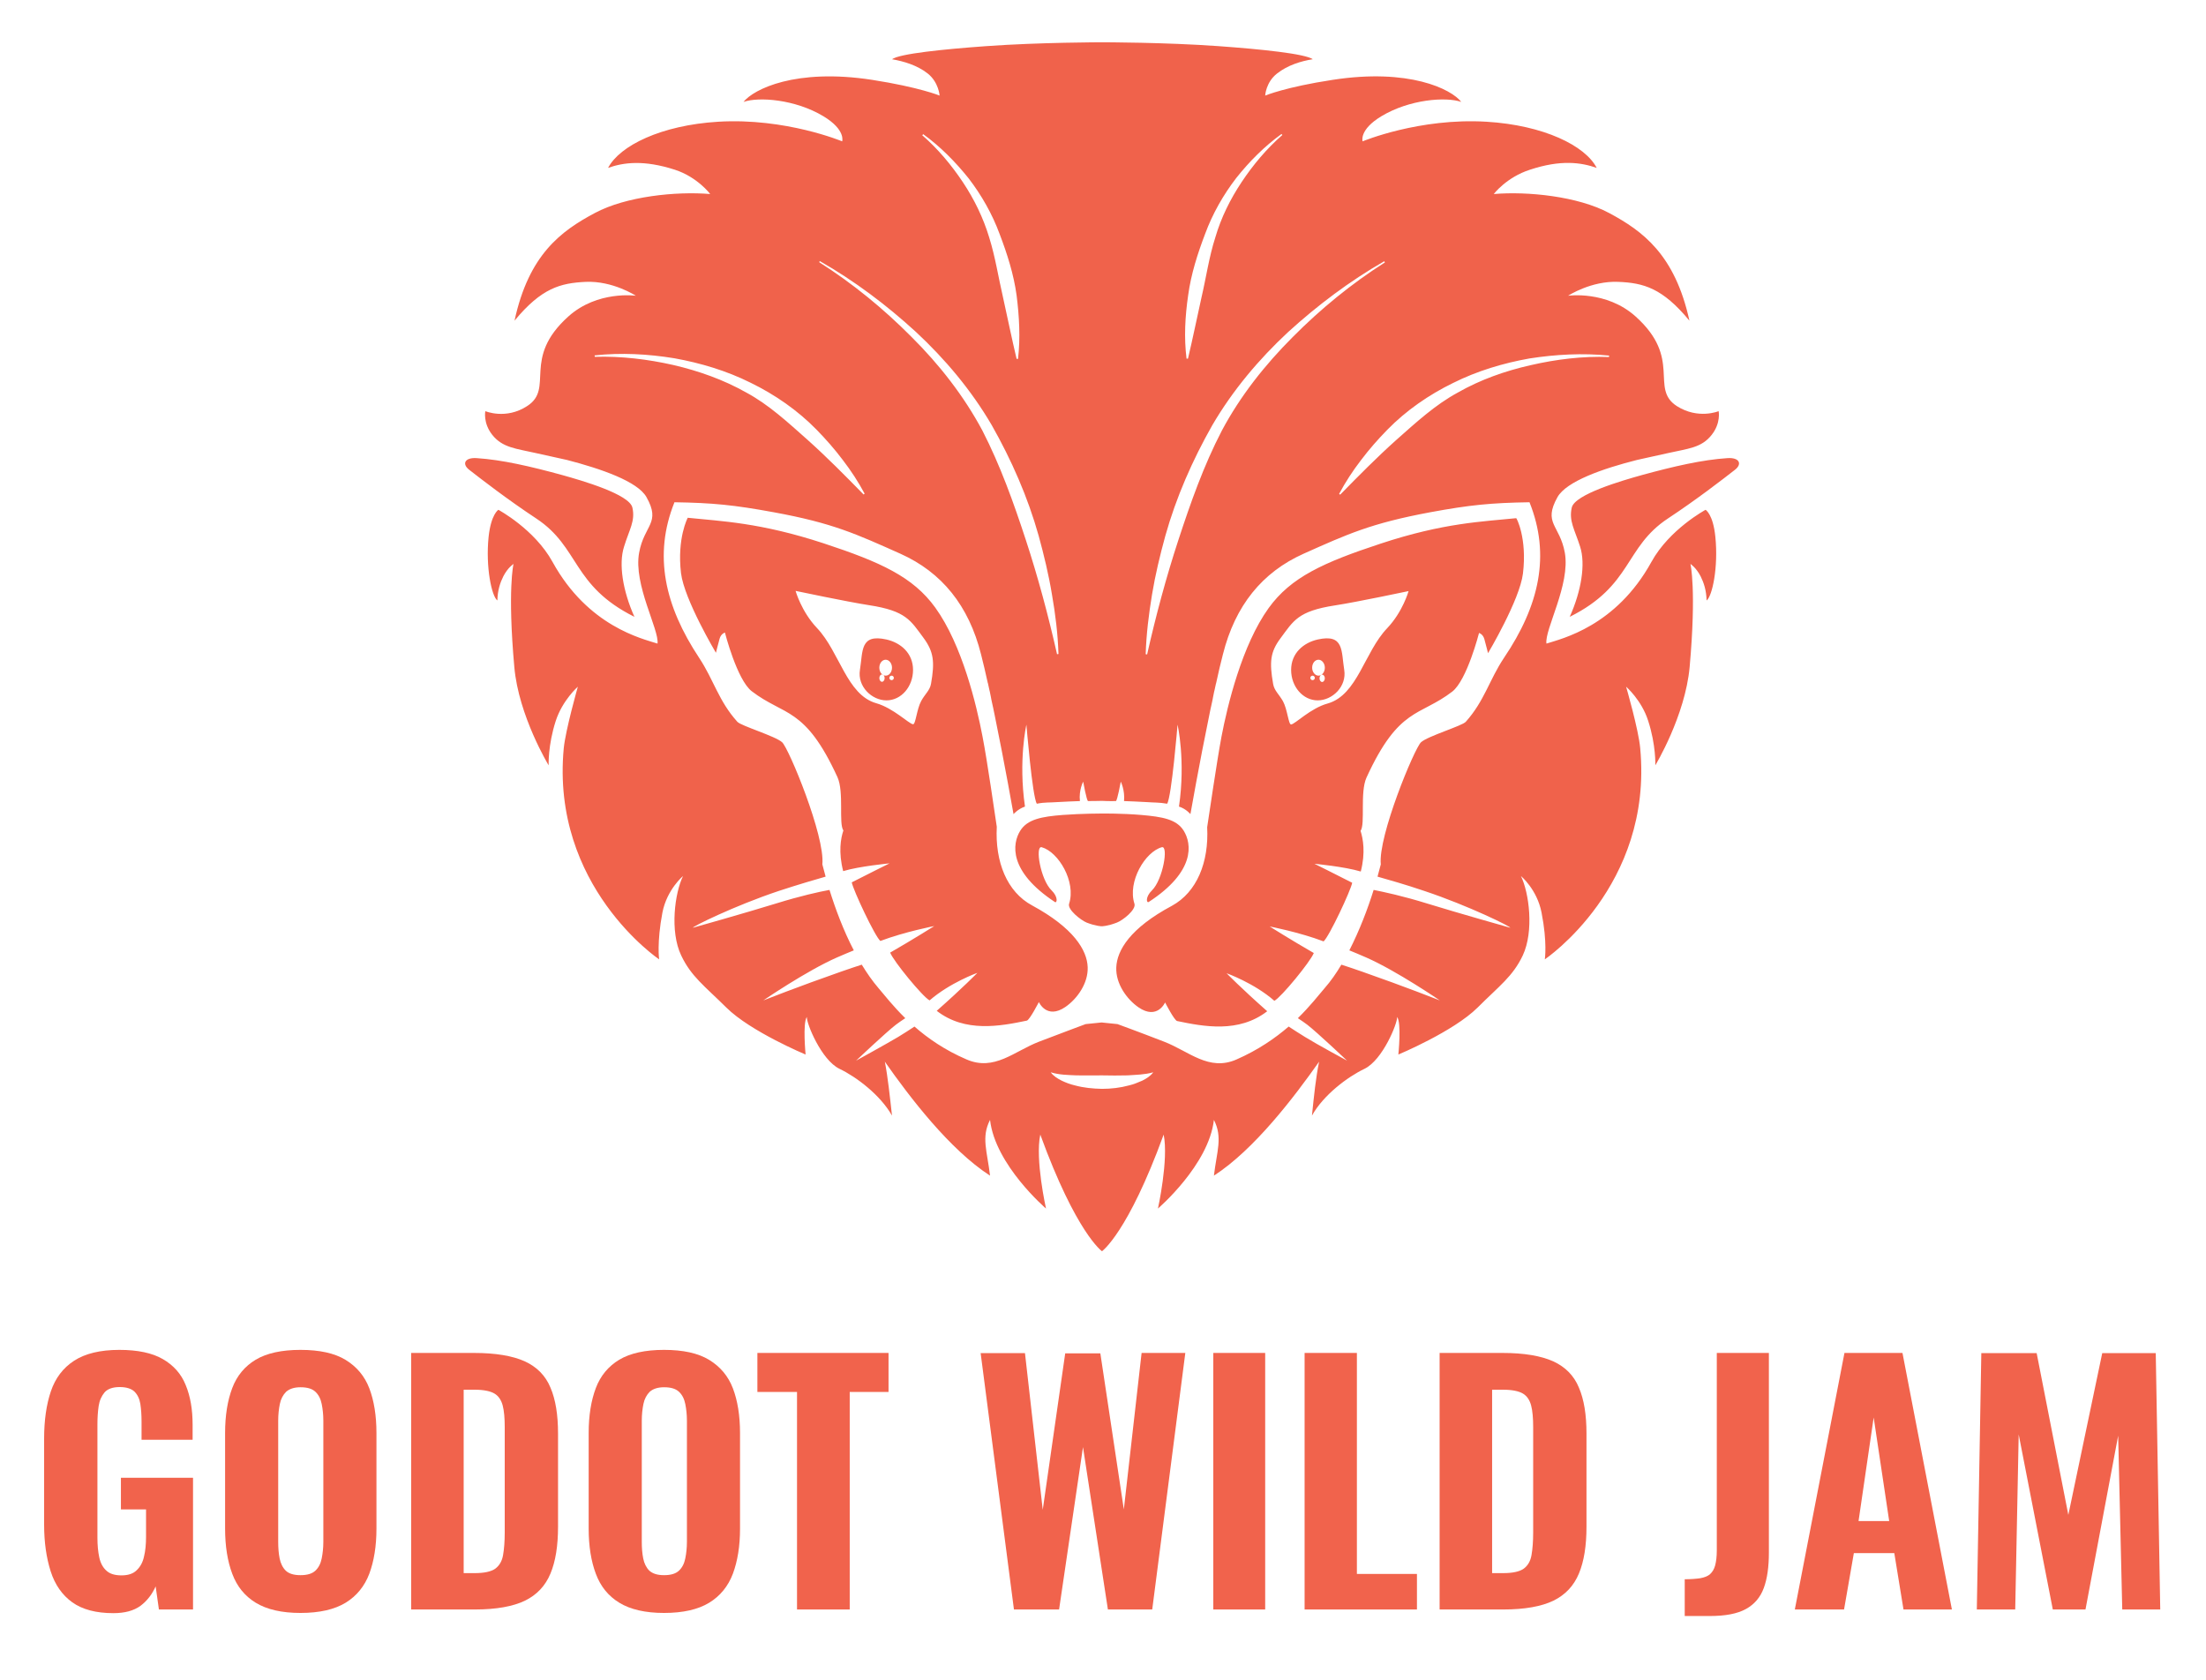
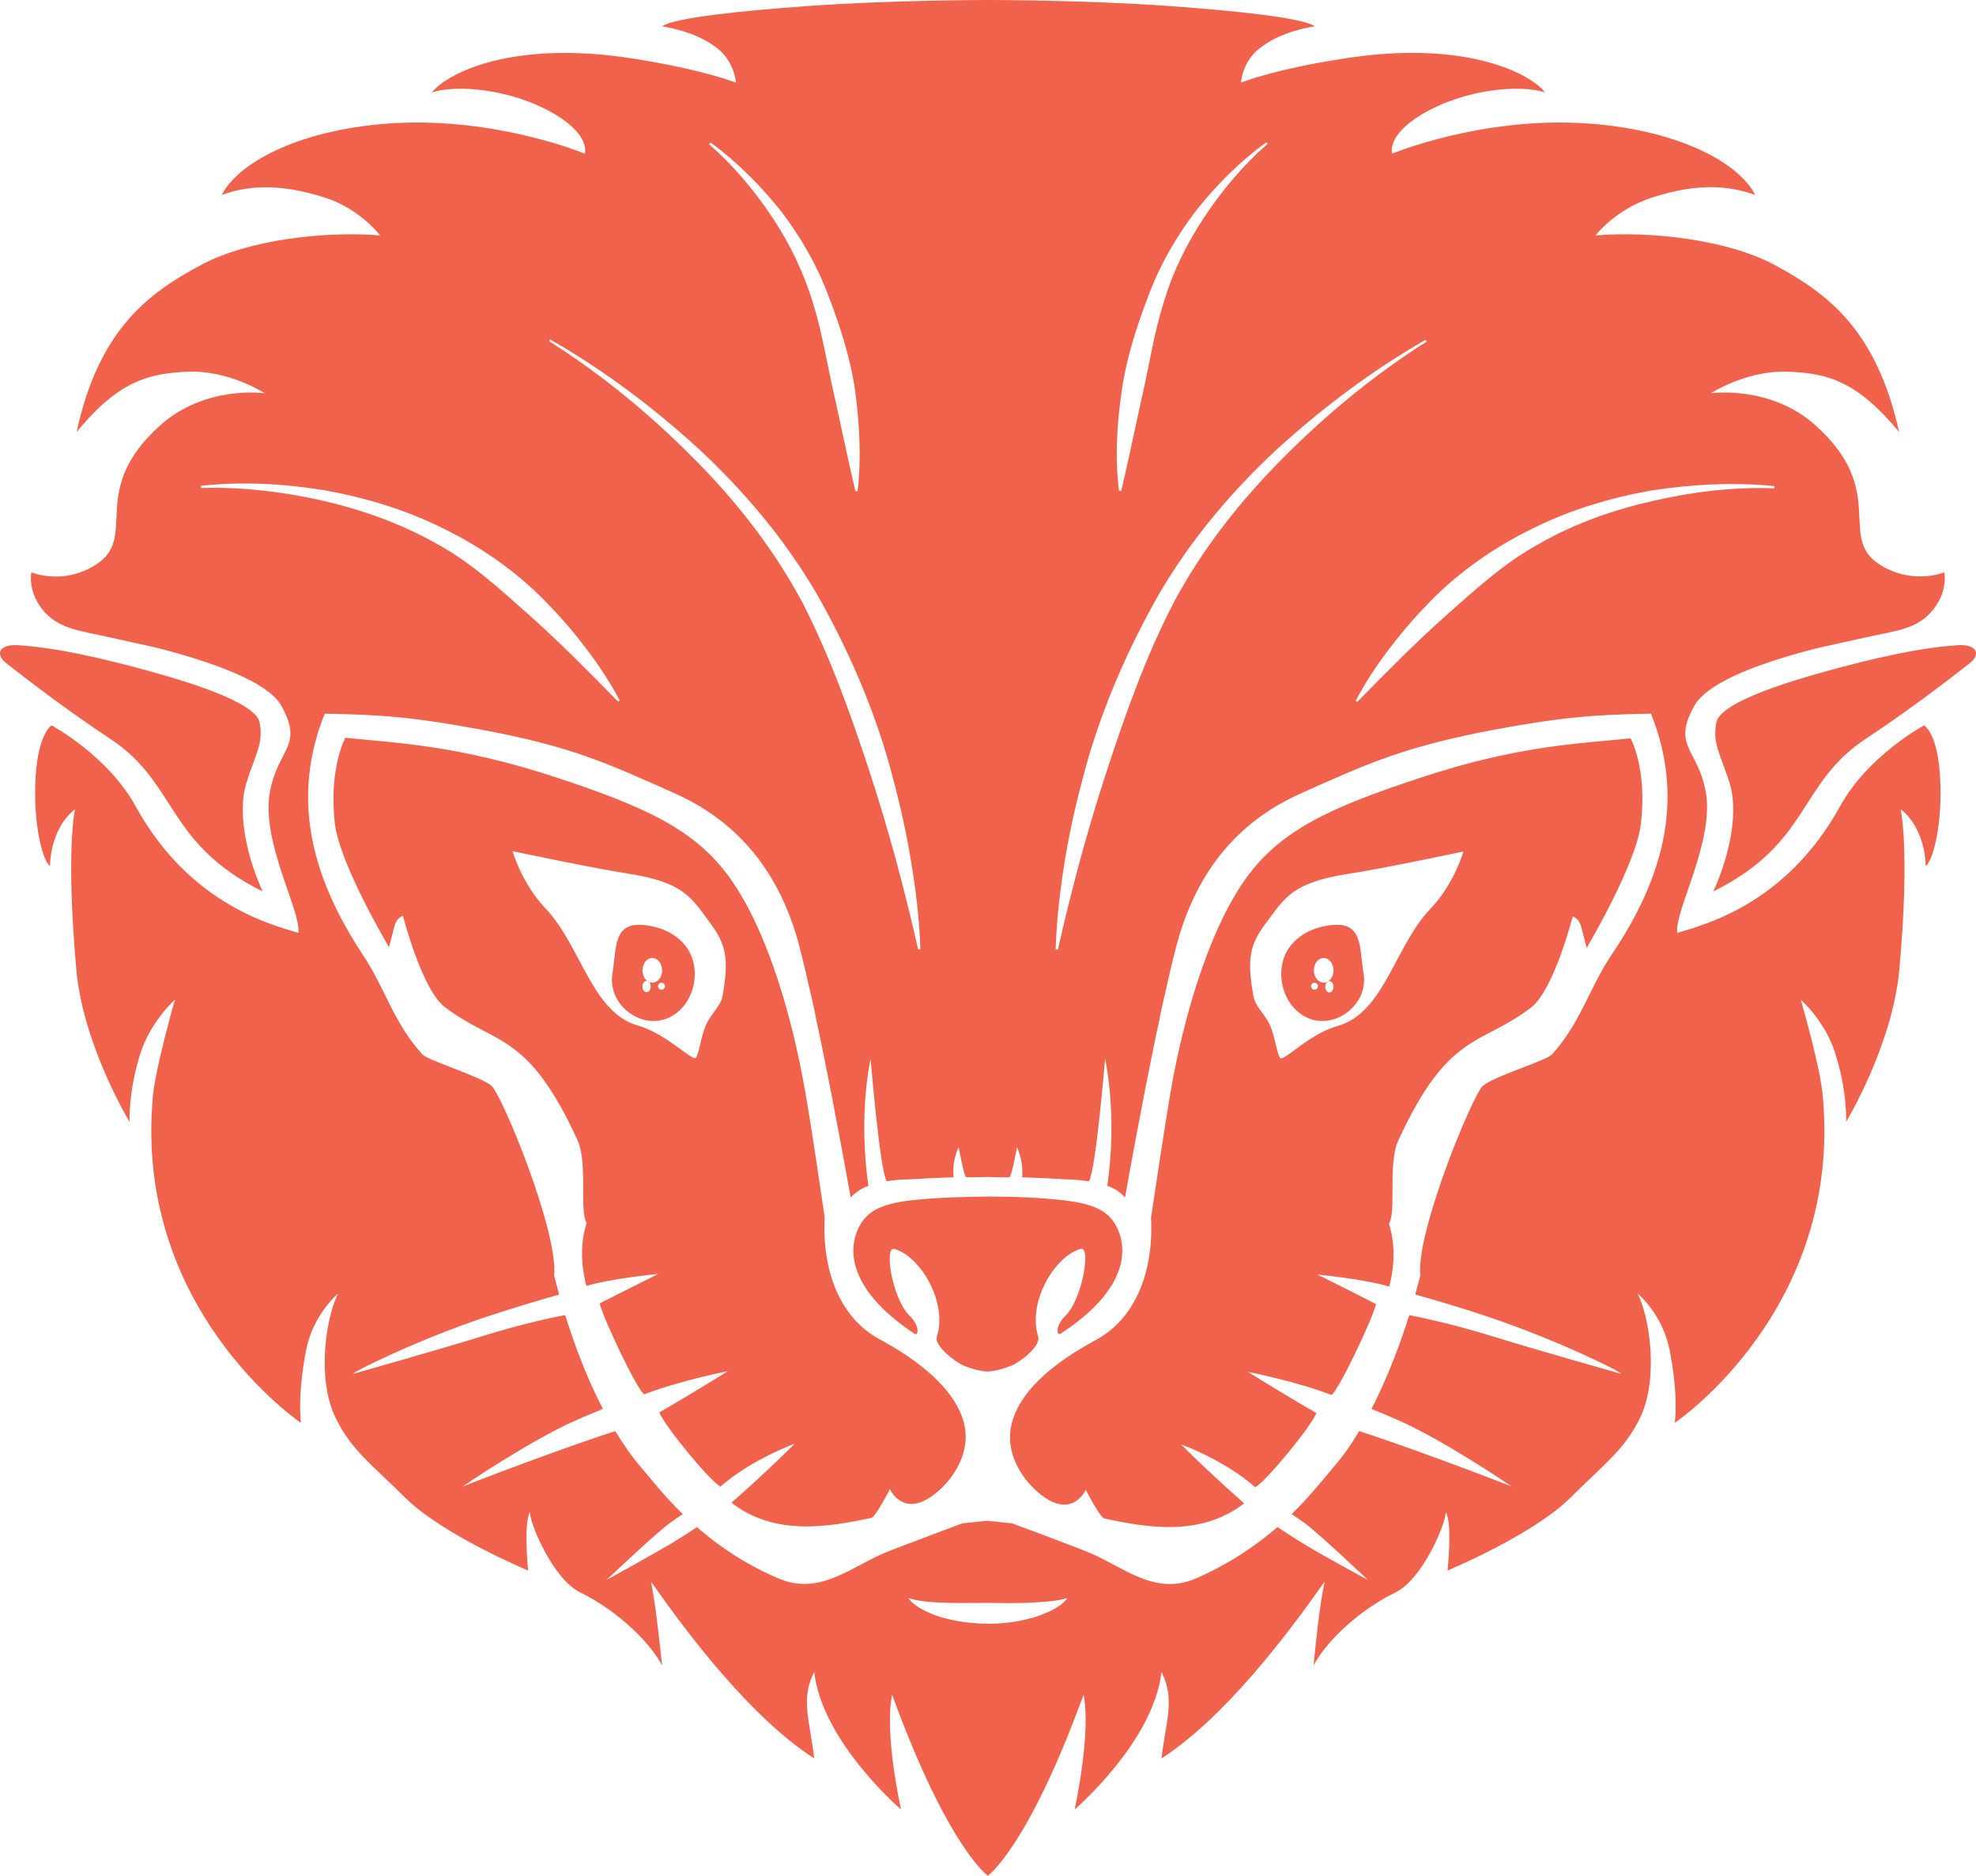
- <svg xmlns="http://www.w3.org/2000/svg" id="Layer_1" x="0px" y="0px" viewBox="0 0 1080 822.1" style="enable-background:new 0 0 1080 822.1;" xml:space="preserve">
-   <style type="text/css">	.st0{fill:#F0624B;}	.st1{fill:#F1634C;}</style>
-   <path class="st0" d="M768.5,302c5.7-12.7,7.8-25.8,5.1-34.3s-5.6-12.6-4.1-19.2c1.5-6.5,24.6-13.2,34.3-15.9 c15.7-4.3,29.6-7.5,41.9-8.3c5.8-0.4,7.4,2.8,3.7,5.7c-5.9,4.6-18.8,14.6-32.9,23.9C795.2,268,799.2,286.7,768.5,302z M745.6,280.8 c-1.6,13-17.1,39-17.1,39s-1.1-4.4-1.8-6.9c-0.7-2.5-2.6-3-2.6-3s-5.9,23.1-13.1,28.7c-16,12.3-26.1,7.4-42,42.1 c-3.3,7.3-0.5,22.7-2.9,26.1c1.2,3.8,2.5,10.6,0.1,19.9c-7.9-2.4-22.7-3.8-22.7-3.8s11.3,5.6,18.5,9.3c-0.7,3.8-11.3,26.4-14,28.7 c-11.9-4.5-26.4-7.3-26.4-7.3s10.3,6.5,21.6,13c-1.7,4.3-15.9,21.6-19.3,23.4c-9.9-8.7-23.4-13.5-23.4-13.5s7.1,7.3,19.9,18.6 c-14,10.8-31.1,7.5-44.1,4.8c-1.4-0.3-5.9-9.1-5.9-9.1s-3.8,8.7-13,2.4c-5.8-4-11.2-11.6-10.9-19.5c0.3-8.4,6.8-19.3,27.2-30.2 c12.3-6.7,18.2-21.4,17.3-38.5c0.8-5.1,4.7-32,7-44.3c2.9-15.2,10-44.8,23.1-63c10.9-15.1,26.8-22.3,54.7-31.5 c31.1-10.3,50.1-10.8,66.5-12.5C742.4,253.5,747.7,263.4,745.6,280.8z M679.1,307.6c7.7-8.1,10.5-18.2,10.5-18.2s-25.5,5.4-36,7 c-18.2,2.8-20.3,7.5-26.7,16.1c-5,6.7-5.5,11.6-3.6,22.4c0.6,3.3,2.8,4.9,4.8,8.4c2.2,4,2.7,11.5,4,11.4c2-0.2,9.5-8,18-10.3 C664.6,340.2,668,319.2,679.1,307.6z M645.1,342.9c-7.2,0-13-6.7-13-14.9c0-8.2,6-13.3,13-14.9c13-2.9,11.5,5.6,13,14.9 C659.4,336.1,652.3,342.9,645.1,342.9z M643.7,331.9c0-0.6-0.5-1.1-1.1-1.1c-0.6,0-1.1,0.5-1.1,1.1c0,0.6,0.5,1.1,1.1,1.1 C643.2,333,643.7,332.5,643.7,331.9z M648.6,332.1c0-1-0.6-1.8-1.3-1.8s-1.3,0.8-1.3,1.8c0,1,0.6,1.8,1.3,1.8S648.6,333,648.6,332.1 z M648.6,326.9c0-2.1-1.4-3.9-3.1-3.9c-1.7,0-3.1,1.7-3.1,3.9c0,2.1,1.4,3.9,3.1,3.9C647.2,330.8,648.6,329.1,648.6,326.9z  M310.6,302c-5.7-12.7-7.8-25.8-5.1-34.3c2.6-8.5,5.6-12.6,4.1-19.2c-1.5-6.5-24.6-13.2-34.3-15.9c-15.7-4.3-29.6-7.5-41.9-8.3 c-5.8-0.4-7.4,2.8-3.7,5.7c5.9,4.6,18.8,14.6,32.9,23.9C283.9,268,279.9,286.7,310.6,302z M336.7,253.5c16.3,1.7,35.4,2.3,66.5,12.5 c27.9,9.2,43.8,16.4,54.7,31.5c13.2,18.3,20.2,47.8,23.1,63c2.4,12.3,6.2,39.2,7,44.3c-0.9,17.2,5,31.9,17.3,38.5 c20.3,11,26.9,21.9,27.2,30.2c0.3,7.9-5.1,15.5-10.9,19.5c-9.2,6.3-13-2.4-13-2.4s-4.5,8.8-5.9,9.1c-13,2.7-30.2,6-44.1-4.8 c12.8-11.3,19.9-18.6,19.9-18.6s-13.4,4.8-23.4,13.5c-3.4-1.8-17.6-19.1-19.3-23.4c11.3-6.5,21.6-13,21.6-13s-14.5,2.8-26.4,7.3 c-2.7-2.3-13.3-24.9-14-28.7c7.2-3.7,18.5-9.3,18.5-9.3s-14.8,1.4-22.7,3.8c-2.4-9.3-1.2-16.1,0.1-19.9c-2.4-3.4,0.4-18.8-2.9-26.1 c-15.9-34.7-26-29.8-42-42.1c-7.2-5.6-13.1-28.7-13.1-28.7s-1.9,0.5-2.6,3c-0.7,2.5-1.8,6.9-1.8,6.9s-15.5-26-17.1-39 C331.4,263.4,336.7,253.5,336.7,253.5z M429,344.3c8.4,2.4,16,10.1,18,10.3c1.3,0.1,1.8-7.4,4-11.4c1.9-3.5,4.2-5.1,4.8-8.4 c1.9-10.8,1.3-15.7-3.6-22.4c-6.4-8.6-8.5-13.3-26.7-16.1c-10.4-1.6-36-7-36-7s2.8,10.1,10.5,18.2 C411.1,319.2,414.5,340.2,429,344.3z M421,328c1.5-9.3,0-17.8,13-14.9c7,1.6,13,6.7,13,14.9c0,8.2-5.8,14.9-13,14.9 C426.8,342.9,419.7,336.1,421,328z M436.5,333c0.6,0,1.1-0.5,1.1-1.1c0-0.6-0.5-1.1-1.1-1.1c-0.6,0-1.1,0.5-1.1,1.1 C435.4,332.5,435.9,333,436.5,333z M431.8,333.8c0.7,0,1.3-0.8,1.3-1.8c0-1-0.6-1.8-1.3-1.8s-1.3,0.8-1.3,1.8 C430.5,333,431.1,333.8,431.8,333.8z M433.6,330.8c1.7,0,3.1-1.7,3.1-3.9c0-2.1-1.4-3.9-3.1-3.9c-1.7,0-3.1,1.7-3.1,3.9 C430.5,329.1,431.9,330.8,433.6,330.8z M579.5,406.7c-3.5-5.6-10.4-6.8-20.8-7.7c-9.4-0.8-19.2-0.7-19.2-0.7s-9.8,0-19.2,0.7 c-10.3,0.8-17.3,2.1-20.8,7.7c-4,6.4-5.8,19.9,16.9,34.9c1.1,0.8,1.8-2.4-1.6-5.7c-5.4-5.2-8.2-22-4.8-21.1 c8.2,2.3,16.9,16.9,13.4,27.7c-0.9,2.8,5.7,8,8.6,9.2c4.6,1.8,7.4,1.8,7.4,1.8s2.8,0,7.4-1.8c2.9-1.1,9.5-6.3,8.6-9.2 c-3.5-10.9,5.3-25.5,13.4-27.7c3.4-0.9,0.5,15.9-4.8,21.1c-3.4,3.3-2.7,6.4-1.6,5.7C585.3,426.7,583.5,413.1,579.5,406.7z  M839.8,262.9c1.5,14.8-1.5,29-4.3,31.1c-0.1-5-1.4-8.8-2.9-11.8c-2.2-4.3-5-6.1-5-6.1s3,12.6-0.4,50.5c-2.2,24-16.8,48.1-16.8,48.1 s0.4-9.8-3.5-21.8c-3.2-10.1-10.8-16.7-10.8-16.7s6.1,21,6.9,30.1c6.4,67.7-46.7,103.4-46.7,103.4s1.3-8.2-1.6-22.9 c-2.2-11.4-10.1-17.9-10.1-17.9c4,8.1,6.5,27,0.9,38.9c-4.9,10.3-11.4,14.8-22.1,25.5c-11.9,11.8-38.8,23-38.8,23s1.6-15.4-0.6-18.4 c0.2,3.1-7.1,21.1-16,25.4c-8.2,3.9-20.1,12.8-25.7,22.9c1-9.8,1.9-18.6,3.5-26.4c-12.2,17.3-31.7,43-51.5,55.8 c1.4-11.9,4.4-18.7,0-27.3c-2.5,22.1-27.4,43.4-27.4,43.4s5.3-24,2.8-36.2c-17.6,48.3-30.2,57.1-30.2,57.1s-12.6-8.8-30.2-57.1 c-2.6,12.2,2.8,36.2,2.8,36.2s-24.9-21.3-27.4-43.4c-4.4,8.5-1.4,15.3,0,27.3c-19.8-12.8-39.4-38.5-51.5-55.8 c1.5,7.8,2.4,16.6,3.5,26.4c-5.7-10.1-17.5-19-25.7-22.9c-8.9-4.3-16.2-22.3-16-25.4c-2.1,3-0.6,18.4-0.6,18.4s-26.9-11.2-38.8-23 c-10.8-10.7-17.2-15.2-22.1-25.5c-5.7-11.9-3.1-30.8,0.9-38.9c0,0-7.9,6.6-10.1,17.9c-2.8,14.8-1.6,22.9-1.6,22.9 S269.6,434,276,366.3c0.9-9,6.9-30.1,6.9-30.1s-7.5,6.6-10.8,16.7c-3.9,12-3.5,21.8-3.5,21.8s-14.7-24.2-16.8-48.1 c-3.4-37.9-0.4-50.5-0.4-50.5s-2.8,1.8-5,6.1c-1.5,3-2.8,6.8-2.9,11.8c-2.8-2.1-5.8-16.3-4.3-31.1c1.2-11.2,4.8-13.3,4.8-13.3 s17.7,9.5,26.5,25.5c17.4,31.6,43.9,37.6,51.4,40c0.9-6.8-11.9-28.9-9-44.5c2.5-13.7,10.8-14.4,3.6-27.2 c-4.3-7.7-22.3-13.9-38.9-18.2c-4.1-0.9-12.2-2.7-14.9-3.3c-10.2-2.3-16.7-2.7-21.7-9c-4.6-5.8-3.4-11.6-3.4-11.6s10.1,4.3,20.5-2.5 c13.5-8.7-2.9-23.2,20.2-43.9c14.3-12.8,33-10.1,33-10.1s-11.3-7.4-24.6-6.8c-12.3,0.6-21.6,3-34.8,19c7-32.4,22.8-43.9,39.3-52.7 c15.3-8.2,39.9-10.7,56.5-9.3c0,0-6.2-8.3-17.3-11.9c-15.2-4.9-25.1-3.6-32.7-0.9c5.7-10.9,26-20.9,53.9-22.6 c33-2,60.7,9.6,60.7,9.6s1.9-5.6-9.2-12.3c-13.8-8.3-31.7-9.6-39.1-7c4.9-6.2,25.5-16.6,63-10.8c23.1,3.6,33,7.7,33,7.7 s-0.4-6.5-5.8-10.8c-5.2-4.1-11.8-6-17.5-7c3.7-2.7,25.1-4.9,46-6.4c26.3-1.9,57-1.9,57-1.9s30.7,0,57,1.9c20.8,1.5,42.2,3.7,46,6.4 c-5.7,0.9-12.3,2.9-17.5,7c-5.5,4.3-5.8,10.8-5.8,10.8s10-4.2,33-7.7c37.4-5.8,58.1,4.5,63,10.8c-7.5-2.6-25.3-1.3-39.1,7 c-11.1,6.7-9.2,12.3-9.2,12.3s27.7-11.6,60.7-9.6c27.9,1.7,48.3,11.7,53.9,22.6c-7.7-2.7-17.6-4.1-32.7,0.9 C737.5,86.8,731.3,95,731.3,95c16.6-1.4,41.2,1.1,56.5,9.3c16.4,8.8,32.2,20.3,39.3,52.7c-13.2-16-22.5-18.5-34.8-19 c-13.3-0.6-24.6,6.8-24.6,6.8s18.7-2.7,33,10.1c23.1,20.7,6.8,35.2,20.2,43.9c10.5,6.7,20.5,2.5,20.5,2.5s1.2,5.8-3.4,11.6 c-5,6.4-11.5,6.7-21.7,9c-2.6,0.6-10.8,2.4-14.9,3.3c-16.6,4.2-34.5,10.4-38.9,18.2c-7.2,12.9,1.1,13.5,3.6,27.2 c2.8,15.6-10,37.7-9,44.5c7.5-2.4,34-8.4,51.4-40c8.8-16,26.5-25.5,26.5-25.5S838.7,251.7,839.8,262.9z M580.9,175.6l0.7,0 c2.4-10.1,4.4-20,6.6-29.9c2.3-9.8,3.7-19.9,6.8-29.5c2.8-9.6,7.3-18.7,12.9-27.1c5.6-8.4,12.2-16.3,19.9-23l-0.4-0.5 c-8.4,6.1-15.7,13.4-22.2,21.6c-6.3,8.2-11.6,17.5-15.2,27.3c-3.7,9.7-6.9,19.7-8.3,30C580.2,154.8,579.6,165.2,580.9,175.6z  M560.9,320.3l0.7,0.1c4.3-19,9.3-37.7,15.3-56c6-18.3,12.4-36.5,21.3-53.6c9-16.9,21.1-32.2,34.7-45.8 c13.6-13.7,28.7-26.1,45.1-36.5l-0.3-0.6c-16.9,9.7-32.6,21.5-47.1,34.7c-14.3,13.3-27.1,28.5-37.1,45.6 c-9.7,17.1-17.7,35.3-23,54.2c-2.6,9.5-4.9,19-6.5,28.7C562.4,300.8,561.2,310.5,560.9,320.3z M451.5,66.2 c7.7,6.7,14.3,14.6,19.9,23c5.6,8.4,10,17.5,12.9,27.1c3,9.6,4.5,19.6,6.8,29.5c2.2,9.9,4.2,19.8,6.6,29.9l0.7,0 c1.2-10.4,0.6-20.8-0.7-31.1c-1.4-10.3-4.6-20.3-8.3-30c-3.6-9.8-8.9-19.1-15.2-27.3c-6.5-8.1-13.8-15.5-22.2-21.6L451.5,66.2z  M401.1,128.4c16.4,10.4,31.5,22.8,45.1,36.5c13.7,13.6,25.7,29,34.7,45.8c8.8,17.1,15.3,35.3,21.3,53.6c6,18.3,11,37,15.3,56 l0.7-0.1c-0.3-9.8-1.5-19.5-3.2-29.2c-1.6-9.7-3.9-19.2-6.5-28.7c-5.3-18.9-13.3-37.1-23-54.2c-10-17.1-22.8-32.3-37.1-45.6 c-14.4-13.2-30.1-25-47.1-34.7L401.1,128.4z M329.6,178.7c12.5,2.9,24.6,7.2,35.6,13.4c11.2,6,20.5,14.7,30,23.1 c9.5,8.5,18.5,17.6,27.6,26.9l0.5-0.4c-3.1-5.8-6.7-11.3-10.7-16.5c-3.9-5.2-8.3-10.2-12.9-14.9c-9.2-9.4-20.3-17.1-32.2-22.9 c-11.8-5.9-24.6-9.7-37.4-12c-12.9-2.1-26-2.8-39-1.4l0.1,0.7C304.2,174.3,317.2,175.9,329.6,178.7z M564.6,525 c-4.3,1.2-8.4,1.2-12.6,1.5c-4.2,0.1-8.3,0.1-12.5,0c0,0,0,0,0,0c0,0,0,0,0,0c-4.2,0-8.3,0.1-12.5,0c-4.2-0.2-8.3-0.2-12.6-1.5 c1.4,1.9,3.4,3.1,5.4,4.1c2.1,1,4.2,1.8,6.4,2.3c4.4,1.2,8.8,1.6,13.3,1.7c0,0,0,0,0,0s0,0,0,0c4.4,0,8.9-0.5,13.3-1.7 c2.2-0.5,4.3-1.4,6.4-2.3C561.2,528.1,563.2,526.9,564.6,525z M748.8,245.9c-18.7,0.3-29.1,1.3-48.6,4.9c-29,5.4-40.5,10.7-62,20.3 c-20.3,9.1-33.5,25.4-39.5,49.3c-1.1,4.2-2.2,8.9-3.3,14c0,0.1,0,0.2-0.1,0.3c-0.2,1.1-0.5,2.1-0.7,3.2c-0.1,0.3-0.1,0.5-0.2,0.8 c-0.2,1-0.4,2-0.6,3c0,0.2-0.1,0.4-0.1,0.6c-0.3,1.2-0.5,2.4-0.8,3.7c0,0.1-0.1,0.3-0.1,0.4c-0.2,1.1-0.5,2.2-0.7,3.4 c-5,24.2-9.3,48.8-9.3,48.8s-2.1-2.6-5.6-3.7c3.3-22.7-0.7-40.1-0.7-40.1s-2.9,35.3-5.1,38.7c-4-0.7-6.2-0.5-10.1-0.8 c-4.4-0.3-7.2-0.3-11-0.5c0.5-5.4-1.6-9.5-1.6-9.5s-1.7,9.4-2.4,9.5c-3.3,0.1-6.8-0.1-6.8-0.1l0,0c0,0-3.5,0.1-6.8,0.1 c-0.7,0-2.4-9.5-2.4-9.5s-2.2,4.1-1.6,9.5c-3.8,0.2-6.6,0.2-11,0.5c-3.9,0.3-6,0-10.1,0.8c-2.2-3.4-5.1-38.7-5.1-38.7 s-4,17.3-0.7,40.1c-3.5,1.2-5.6,3.7-5.6,3.7s-4.3-24.5-9.3-48.8c-0.2-1.1-0.5-2.2-0.7-3.4c0-0.1-0.1-0.3-0.1-0.4 c-0.3-1.2-0.5-2.4-0.8-3.7c0-0.2-0.1-0.4-0.1-0.6c-0.2-1-0.4-2-0.6-3c-0.1-0.3-0.1-0.5-0.2-0.8c-0.2-1.1-0.5-2.2-0.7-3.2 c0-0.1,0-0.2-0.1-0.3c-1.1-5-2.2-9.7-3.3-14c-6-23.9-19.2-40.2-39.5-49.3c-21.5-9.6-33-15-62-20.3c-19.6-3.6-29.9-4.6-48.6-4.9 c-10.4,25.9-4.8,50.7,12.1,76.2c7.2,10.9,9.5,21.1,18.7,31.3c1.8,2,18.6,7,21.9,10c3.3,3,21.1,46,19.7,59.8c0.5,1.9,1,3.9,1.6,6 c-4.6,1.3-13.8,4-22.9,7c-21.9,7.3-43,17.8-42,18c0,0,25.6-7.2,40.8-11.9c11.6-3.6,21-5.7,26-6.6c2.9,9.3,6.8,19.8,11.9,29.6 c-2.2,0.9-4.9,2-8.3,3.5c-14.8,6.5-36,21-36,21s17.5-6.9,38.1-14.1c4-1.4,7.3-2.5,10.1-3.4c2.5,4.1,5.2,8,8.2,11.5 c2.9,3.4,7.1,8.8,13.1,14.7c-1.7,1.1-3.4,2.3-4.6,3.2c-4.8,3.7-19.5,17.6-19.5,17.6s14.9-8.2,20.6-11.6c2.8-1.7,5.6-3.5,8-5.1 c6.5,5.7,14.8,11.5,25.5,16.1c13.6,5.9,23.3-4,35.5-8.7c12.8-4.9,22.8-8.6,22.8-8.6l7.8-0.8l7.8,0.8c0,0,9.9,3.6,22.8,8.6 c12.2,4.7,21.9,14.7,35.5,8.7c10.7-4.7,19-10.5,25.5-16.1c2.4,1.6,5.1,3.3,8,5.1c5.6,3.5,20.6,11.6,20.6,11.6s-14.7-13.9-19.5-17.6 c-1.2-0.9-2.9-2.1-4.6-3.2c6-5.9,10.2-11.3,13.1-14.7c3-3.4,5.7-7.3,8.2-11.5c2.8,0.9,6.1,2,10.1,3.4c20.6,7.2,38.1,14.1,38.1,14.1 s-21.2-14.5-36-21c-3.4-1.5-6.1-2.6-8.3-3.5c5-9.8,9-20.3,11.9-29.6c5,1,14.4,3,26,6.6c15.2,4.7,40.8,11.9,40.8,11.9 c1-0.2-20.1-10.7-42-18c-9.1-3.1-18.3-5.7-22.9-7c0.6-2.1,1.1-4.2,1.6-6c-1.4-13.8,16.5-56.9,19.7-59.8c3.3-3,20.1-8,21.9-10 c9.2-10.3,11.5-20.5,18.7-31.3C753.6,296.5,759.2,271.8,748.8,245.9z M787.7,174.8l0.1-0.7c-13-1.3-26.1-0.6-39,1.4 c-12.9,2.3-25.6,6.1-37.4,12c-11.9,5.8-23,13.5-32.2,22.9c-4.6,4.7-8.9,9.6-12.9,14.9c-4,5.2-7.6,10.7-10.7,16.5l0.5,0.4 c9.1-9.3,18.1-18.4,27.6-26.9c9.5-8.4,18.9-17.1,30-23.1c11-6.3,23.2-10.6,35.6-13.4C761.9,175.9,774.9,174.3,787.7,174.8z" />
-   <g>
-     <path class="st1" d="M55.5,789.8c-8.5,0-15.2-1.8-20.1-5.3s-8.5-8.6-10.6-15.2c-2.1-6.6-3.2-14.2-3.2-22.9v-42  c0-9,1.1-16.7,3.3-23.2c2.2-6.5,6-11.5,11.4-15c5.4-3.5,12.8-5.3,22.1-5.3c9,0,16.1,1.5,21.3,4.5c5.2,3,9,7.2,11.2,12.7  c2.3,5.5,3.4,12,3.4,19.5v7.3h-25v-8.8c0-3.3-0.2-6.2-0.6-8.8c-0.4-2.5-1.4-4.5-2.9-6c-1.5-1.4-3.9-2.2-7.2-2.2  c-3.4,0-5.9,0.9-7.4,2.6c-1.5,1.8-2.5,4-2.9,6.7c-0.4,2.7-0.6,5.7-0.6,8.8V753c0,3.5,0.3,6.7,0.9,9.5c0.6,2.8,1.8,5,3.5,6.5  c1.7,1.6,4.2,2.3,7.4,2.3c3.2,0,5.7-0.8,7.4-2.5c1.8-1.7,3-3.9,3.6-6.7c0.7-2.8,1-6.1,1-9.7V739H59.2v-15.5h35.3V788H77.8  l-1.6-11.3c-1.7,3.8-4.1,7-7.4,9.5C65.5,788.6,61.1,789.8,55.5,789.8z" />
-     <path class="st1" d="M147.1,789.7c-9.2,0-16.5-1.7-21.9-5c-5.4-3.3-9.2-8-11.5-14.2c-2.3-6.1-3.5-13.5-3.5-22.1v-46.8  c0-8.6,1.2-15.9,3.5-22c2.3-6.1,6.2-10.7,11.5-13.9c5.4-3.2,12.7-4.8,21.9-4.8c9.3,0,16.7,1.6,22.1,4.9s9.3,7.9,11.6,13.9  c2.3,6,3.5,13.4,3.5,21.9v46.8c0,8.6-1.2,15.9-3.5,22.1c-2.3,6.1-6.2,10.9-11.6,14.2S156.4,789.7,147.1,789.7z M147.1,771.2  c3.3,0,5.7-0.7,7.3-2.2c1.6-1.5,2.6-3.5,3.1-6c0.5-2.5,0.8-5.2,0.8-8.1v-59.4c0-2.9-0.3-5.6-0.8-8.1c-0.5-2.5-1.5-4.5-3.1-6  c-1.6-1.5-4-2.2-7.3-2.2c-3.1,0-5.4,0.8-7,2.2c-1.5,1.5-2.6,3.5-3.1,6c-0.5,2.5-0.8,5.2-0.8,8.1v59.4c0,2.9,0.2,5.6,0.7,8.1  c0.5,2.5,1.5,4.5,3,6C141.5,770.5,143.9,771.2,147.1,771.2z" />
-     <path class="st1" d="M201.3,788V662.4H232c10.6,0,18.9,1.4,24.9,4.1c5.9,2.7,10.2,7,12.6,12.9c2.5,5.8,3.7,13.3,3.7,22.4v45.7  c0,9.3-1.2,16.9-3.7,22.9c-2.5,6-6.6,10.4-12.5,13.3c-5.8,2.8-14,4.3-24.4,4.3H201.3z M226.9,770.2h5.4c4.7,0,8.1-0.7,10.2-2.2  c2-1.5,3.3-3.7,3.8-6.7c0.5-2.9,0.8-6.6,0.8-10.9v-51.8c0-4.3-0.3-7.8-1-10.5c-0.7-2.6-2-4.6-4-5.8c-2-1.2-5.3-1.9-9.8-1.9h-5.3  V770.2z" />
-     <path class="st1" d="M325.1,789.7c-9.2,0-16.5-1.7-21.9-5c-5.4-3.3-9.2-8-11.5-14.2c-2.3-6.1-3.5-13.5-3.5-22.1v-46.8  c0-8.6,1.2-15.9,3.5-22c2.3-6.1,6.2-10.7,11.5-13.9c5.4-3.2,12.7-4.8,21.9-4.8c9.3,0,16.7,1.6,22.1,4.9s9.3,7.9,11.6,13.9  c2.3,6,3.5,13.4,3.5,21.9v46.8c0,8.6-1.2,15.9-3.5,22.1c-2.3,6.1-6.2,10.9-11.6,14.2S334.4,789.7,325.1,789.7z M325.1,771.2  c3.3,0,5.7-0.7,7.3-2.2c1.6-1.5,2.6-3.5,3.1-6c0.5-2.5,0.8-5.2,0.8-8.1v-59.4c0-2.9-0.3-5.6-0.8-8.1c-0.5-2.5-1.5-4.5-3.1-6  c-1.6-1.5-4-2.2-7.3-2.2c-3.1,0-5.4,0.8-7,2.2c-1.5,1.5-2.6,3.5-3.1,6c-0.5,2.5-0.8,5.2-0.8,8.1v59.4c0,2.9,0.2,5.6,0.7,8.1  c0.5,2.5,1.5,4.5,3,6C319.6,770.5,321.9,771.2,325.1,771.2z" />
-     <path class="st1" d="M390.2,788V681.5h-19.4v-19.1H435v19.1H416V788H390.2z" />
-     <path class="st1" d="M496.4,788l-16.3-125.5h21.7l8.7,76.7l11-76.6h17.2l11.5,76.4l8.7-76.6h21.4L564.1,788h-21.7l-12.2-79.5  L518.5,788H496.4z" />
-     <path class="st1" d="M594,788V662.4h25.4V788H594z" />
-     <path class="st1" d="M638.7,788V662.4h25.6v108.2h29.4V788H638.7z" />
-     <path class="st1" d="M704.8,788V662.4h30.7c10.6,0,18.9,1.4,24.9,4.1c5.9,2.7,10.2,7,12.6,12.9c2.5,5.8,3.7,13.3,3.7,22.4v45.7  c0,9.3-1.2,16.9-3.7,22.9c-2.5,6-6.6,10.4-12.5,13.3c-5.8,2.8-14,4.3-24.4,4.3H704.8z M730.4,770.2h5.4c4.7,0,8.1-0.7,10.2-2.2  c2-1.5,3.3-3.7,3.8-6.7c0.5-2.9,0.8-6.6,0.8-10.9v-51.8c0-4.3-0.3-7.8-1-10.5c-0.7-2.6-2-4.6-4-5.8c-2-1.2-5.3-1.9-9.8-1.9h-5.3  V770.2z" />
-     <path class="st1" d="M824.8,791.2v-18c3,0,5.5-0.2,7.6-0.5c2.1-0.4,3.7-1,4.8-2c1.1-1,2-2.4,2.5-4.3c0.5-1.9,0.8-4.3,0.8-7.3v-96.7  H866v97.8c0,6.9-0.8,12.7-2.5,17.3c-1.7,4.6-4.6,8-8.8,10.3c-4.2,2.3-10,3.4-17.6,3.4H824.8z" />
-     <path class="st1" d="M878.7,788L903,662.4h28.4L955.6,788h-23.7l-4.5-27.6h-19.8l-4.8,27.6H878.7z M909.9,744.7h15l-7.6-50.7  L909.9,744.7z" />
-     <path class="st1" d="M967.8,788l2.2-125.5h27.1l15.5,79.2l16.6-79.2h26.2l2.2,125.5H1039l-2-85.1l-16,85.1h-16l-16.7-85.7  l-1.7,85.7H967.8z" />
-   </g>
+ <svg xmlns="http://www.w3.org/2000/svg" id="Layer_1" x="0px" y="0px" viewBox="0 0 623.674 591.9" xml:space="preserve" version="1.1" width="623.674" height="591.9">
+   <defs id="defs35" />
+   <style type="text/css" id="style2">	.st0{fill:#F0624B;}	.st1{fill:#F1634C;}</style>
+   <path class="st0" d="m 540.787,281.3 c 5.7,-12.7 7.8,-25.8 5.1,-34.3 -2.7,-8.5 -5.6,-12.6 -4.1,-19.2 1.5,-6.5 24.6,-13.2 34.3,-15.9 15.7,-4.3 29.6,-7.5 41.9,-8.3 5.8,-0.4 7.4,2.8 3.7,5.7 -5.9,4.6 -18.8,14.6 -32.9,23.9 -21.3,14.1 -17.3,32.8 -48,48.1 z m -22.9,-21.2 c -1.6,13 -17.1,39 -17.1,39 0,0 -1.1,-4.4 -1.8,-6.9 -0.7,-2.5 -2.6,-3 -2.6,-3 0,0 -5.9,23.1 -13.1,28.7 -16,12.3 -26.1,7.4 -42,42.1 -3.3,7.3 -0.5,22.7 -2.9,26.1 1.2,3.8 2.5,10.6 0.1,19.9 -7.9,-2.4 -22.7,-3.8 -22.7,-3.8 0,0 11.3,5.6 18.5,9.3 -0.7,3.8 -11.3,26.4 -14,28.7 -11.9,-4.5 -26.4,-7.3 -26.4,-7.3 0,0 10.3,6.5 21.6,13 -1.7,4.3 -15.9,21.6 -19.3,23.4 -9.9,-8.7 -23.4,-13.5 -23.4,-13.5 0,0 7.1,7.3 19.9,18.6 -14,10.8 -31.1,7.5 -44.1,4.8 -1.4,-0.3 -5.9,-9.1 -5.9,-9.1 0,0 -3.8,8.7 -13,2.4 -5.8,-4 -11.2,-11.6 -10.9,-19.5 0.3,-8.4 6.8,-19.3 27.2,-30.2 12.3,-6.7 18.2,-21.4 17.3,-38.5 0.8,-5.1 4.7,-32 7,-44.3 2.9,-15.2 10,-44.8 23.1,-63 10.9,-15.1 26.8,-22.3 54.7,-31.5 31.1,-10.3 50.1,-10.8 66.5,-12.5 0.1,-0.2 5.4,9.7 3.3,27.1 z m -66.5,26.8 c 7.7,-8.1 10.5,-18.2 10.5,-18.2 0,0 -25.5,5.4 -36,7 -18.2,2.8 -20.3,7.5 -26.7,16.1 -5,6.7 -5.5,11.6 -3.6,22.4 0.6,3.3 2.8,4.9 4.8,8.4 2.2,4 2.7,11.5 4,11.4 2,-0.2 9.5,-8 18,-10.3 14.5,-4.2 17.9,-25.2 29,-36.8 z m -34,35.3 c -7.2,0 -13,-6.7 -13,-14.9 0,-8.2 6,-13.3 13,-14.9 13,-2.9 11.5,5.6 13,14.9 1.3,8.1 -5.8,14.9 -13,14.9 z m -1.4,-11 c 0,-0.6 -0.5,-1.1 -1.1,-1.1 -0.6,0 -1.1,0.5 -1.1,1.1 0,0.6 0.5,1.1 1.1,1.1 0.6,0 1.1,-0.5 1.1,-1.1 z m 4.9,0.2 c 0,-1 -0.6,-1.8 -1.3,-1.8 -0.7,0 -1.3,0.8 -1.3,1.8 0,1 0.6,1.8 1.3,1.8 0.7,0 1.3,-0.9 1.3,-1.8 z m 0,-5.2 c 0,-2.1 -1.4,-3.9 -3.1,-3.9 -1.7,0 -3.1,1.7 -3.1,3.9 0,2.1 1.4,3.9 3.1,3.9 1.7,0 3.1,-1.7 3.1,-3.9 z m -338,-24.9 c -5.7,-12.7 -7.8,-25.8 -5.1,-34.3 2.6,-8.5 5.6,-12.6 4.1,-19.2 -1.5,-6.5 -24.6,-13.2 -34.3,-15.9 -15.7,-4.3 -29.6,-7.5 -41.9,-8.3 -5.8,-0.4 -7.4,2.8 -3.7,5.7 5.9,4.6 18.8,14.6 32.9,23.9 21.3,14.1 17.3,32.8 48,48.1 z m 26.1,-48.5 c 16.3,1.7 35.4,2.3 66.5,12.5 27.9,9.2 43.8,16.4 54.7,31.5 13.2,18.3 20.2,47.8 23.1,63 2.4,12.3 6.2,39.2 7,44.3 -0.9,17.2 5,31.9 17.3,38.5 20.3,11 26.9,21.9 27.2,30.2 0.3,7.9 -5.1,15.5 -10.9,19.5 -9.2,6.3 -13,-2.4 -13,-2.4 0,0 -4.5,8.8 -5.9,9.1 -13,2.7 -30.2,6 -44.1,-4.8 12.8,-11.3 19.9,-18.6 19.9,-18.6 0,0 -13.4,4.8 -23.4,13.5 -3.4,-1.8 -17.6,-19.1 -19.3,-23.4 11.3,-6.5 21.6,-13 21.6,-13 0,0 -14.5,2.8 -26.4,7.3 -2.7,-2.3 -13.3,-24.9 -14,-28.7 7.2,-3.7 18.5,-9.3 18.5,-9.3 0,0 -14.8,1.4 -22.7,3.8 -2.4,-9.3 -1.2,-16.1 0.1,-19.9 -2.4,-3.4 0.4,-18.8 -2.9,-26.1 -15.9,-34.7 -26,-29.8 -42,-42.1 -7.2,-5.6 -13.1,-28.7 -13.1,-28.7 0,0 -1.9,0.5 -2.6,3 -0.7,2.5 -1.8,6.9 -1.8,6.9 0,0 -15.5,-26 -17.1,-39 -2,-17.2 3.3,-27.1 3.3,-27.1 z m 92.3,90.8 c 8.4,2.4 16,10.1 18,10.3 1.3,0.1 1.8,-7.4 4,-11.4 1.9,-3.5 4.2,-5.1 4.8,-8.4 1.9,-10.8 1.3,-15.7 -3.6,-22.4 -6.4,-8.6 -8.5,-13.3 -26.7,-16.1 -10.4,-1.6 -36,-7 -36,-7 0,0 2.8,10.1 10.5,18.2 11.1,11.7 14.5,32.7 29,36.8 z m -8,-16.3 c 1.5,-9.3 0,-17.8 13,-14.9 7,1.6 13,6.7 13,14.9 0,8.2 -5.8,14.9 -13,14.9 -7.2,0 -14.3,-6.8 -13,-14.9 z m 15.5,5 c 0.6,0 1.1,-0.5 1.1,-1.1 0,-0.6 -0.5,-1.1 -1.1,-1.1 -0.6,0 -1.1,0.5 -1.1,1.1 0,0.6 0.5,1.1 1.1,1.1 z m -4.7,0.8 c 0.7,0 1.3,-0.8 1.3,-1.8 0,-1 -0.6,-1.8 -1.3,-1.8 -0.7,0 -1.3,0.8 -1.3,1.8 0,1 0.6,1.8 1.3,1.8 z m 1.8,-3 c 1.7,0 3.1,-1.7 3.1,-3.9 0,-2.1 -1.4,-3.9 -3.1,-3.9 -1.7,0 -3.1,1.7 -3.1,3.9 0,2.2 1.4,3.9 3.1,3.9 z m 145.9,75.9 c -3.5,-5.6 -10.4,-6.8 -20.8,-7.7 -9.4,-0.8 -19.2,-0.7 -19.2,-0.7 0,0 -9.8,0 -19.2,0.7 -10.3,0.8 -17.3,2.1 -20.8,7.7 -4,6.4 -5.8,19.9 16.9,34.9 1.1,0.8 1.8,-2.4 -1.6,-5.7 -5.4,-5.2 -8.2,-22 -4.8,-21.1 8.2,2.3 16.9,16.9 13.4,27.7 -0.9,2.8 5.7,8 8.6,9.2 4.6,1.8 7.4,1.8 7.4,1.8 0,0 2.8,0 7.4,-1.8 2.9,-1.1 9.5,-6.3 8.6,-9.2 -3.5,-10.9 5.3,-25.5 13.4,-27.7 3.4,-0.9 0.5,15.9 -4.8,21.1 -3.4,3.3 -2.7,6.4 -1.6,5.7 22.9,-14.9 21.1,-28.5 17.1,-34.9 z m 260.3,-143.8 c 1.5,14.8 -1.5,29 -4.3,31.1 -0.1,-5 -1.4,-8.8 -2.9,-11.8 -2.2,-4.3 -5,-6.1 -5,-6.1 0,0 3,12.6 -0.4,50.5 -2.2,24 -16.8,48.1 -16.8,48.1 0,0 0.4,-9.8 -3.5,-21.8 -3.2,-10.1 -10.8,-16.7 -10.8,-16.7 0,0 6.1,21 6.9,30.1 6.4,67.7 -46.7,103.4 -46.7,103.4 0,0 1.3,-8.2 -1.6,-22.9 -2.2,-11.4 -10.1,-17.9 -10.1,-17.9 4,8.1 6.5,27 0.9,38.9 -4.9,10.3 -11.4,14.8 -22.1,25.5 -11.9,11.8 -38.8,23 -38.8,23 0,0 1.6,-15.4 -0.6,-18.4 0.2,3.1 -7.1,21.1 -16,25.4 -8.2,3.9 -20.1,12.8 -25.7,22.9 1,-9.8 1.9,-18.6 3.5,-26.4 -12.2,17.3 -31.7,43 -51.5,55.8 1.4,-11.9 4.4,-18.7 0,-27.3 -2.5,22.1 -27.4,43.4 -27.4,43.4 0,0 5.3,-24 2.8,-36.2 -17.6,48.3 -30.2,57.1 -30.2,57.1 0,0 -12.6,-8.8 -30.2,-57.1 -2.6,12.2 2.8,36.2 2.8,36.2 0,0 -24.9,-21.3 -27.4,-43.4 -4.4,8.5 -1.4,15.3 0,27.3 -19.8,-12.8 -39.4,-38.5 -51.5,-55.8 1.5,7.8 2.4,16.6 3.5,26.4 -5.7,-10.1 -17.5,-19 -25.7,-22.9 -8.9,-4.3 -16.2,-22.3 -16,-25.4 -2.1,3 -0.6,18.4 -0.6,18.4 0,0 -26.9,-11.2 -38.8,-23 -10.8,-10.7 -17.2,-15.2 -22.1,-25.5 -5.7,-11.9 -3.1,-30.8 0.9,-38.9 0,0 -7.9,6.6 -10.1,17.9 -2.8,14.8 -1.6,22.9 -1.6,22.9 0,0 -53.1,-35.7 -46.7,-103.4 0.9,-9 6.9,-30.1 6.9,-30.1 0,0 -7.5,6.6 -10.8,16.7 -3.9,12 -3.5,21.8 -3.5,21.8 0,0 -14.7,-24.2 -16.8,-48.1 -3.4,-37.9 -0.4,-50.5 -0.4,-50.5 0,0 -2.8,1.8 -5,6.1 -1.5,3 -2.8,6.8 -2.9,11.8 -2.8,-2.1 -5.8,-16.3 -4.3,-31.1 1.2,-11.2 4.8,-13.3 4.8,-13.3 0,0 17.7,9.5 26.5,25.5 17.4,31.6 43.9,37.6 51.4,40 0.9,-6.8 -11.9,-28.9 -9,-44.5 2.5,-13.7 10.8,-14.4 3.6,-27.2 -4.3,-7.7 -22.3,-13.9 -38.9,-18.2 -4.1,-0.9 -12.2,-2.7 -14.9,-3.3 -10.2,-2.3 -16.7,-2.7 -21.7,-9 -4.6,-5.8 -3.4,-11.6 -3.4,-11.6 0,0 10.1,4.3 20.5,-2.5 13.5,-8.7 -2.9,-23.2 20.2,-43.9 14.3,-12.8 33,-10.1 33,-10.1 0,0 -11.3,-7.4 -24.6,-6.8 -12.3,0.6 -21.6,3 -34.8,19 7,-32.4 22.8,-43.9 39.3,-52.7 15.3,-8.2 39.9,-10.7 56.5,-9.3 0,0 -6.2,-8.3 -17.3,-11.9 -15.2,-4.9 -25.1,-3.6 -32.7,-0.9 5.7,-10.9 26,-20.9 53.9,-22.6 33,-2 60.7,9.6 60.7,9.6 0,0 1.9,-5.6 -9.2,-12.3 -13.8,-8.3 -31.7,-9.6 -39.1,-7 4.9,-6.2 25.5,-16.6 63,-10.8 23.1,3.6 33,7.7 33,7.7 0,0 -0.4,-6.5 -5.8,-10.8 -5.2,-4.1 -11.8,-6 -17.5,-7 3.7,-2.7 25.1,-4.9 46,-6.4 26.3,-1.9 57,-1.9 57,-1.9 0,0 30.7,0 57,1.9 20.8,1.5 42.2,3.7 46,6.4 -5.7,0.9 -12.3,2.9 -17.5,7 -5.5,4.3 -5.8,10.8 -5.8,10.8 0,0 10,-4.2 33,-7.7 37.4,-5.8 58.1,4.5 63,10.8 -7.5,-2.6 -25.3,-1.3 -39.1,7 -11.1,6.7 -9.2,12.3 -9.2,12.3 0,0 27.7,-11.6 60.7,-9.6 27.9,1.7 48.3,11.7 53.9,22.6 -7.7,-2.7 -17.6,-4.1 -32.7,0.9 -11.5,3.7 -17.7,11.9 -17.7,11.9 16.6,-1.4 41.2,1.1 56.5,9.3 16.4,8.8 32.2,20.3 39.3,52.7 -13.2,-16 -22.5,-18.5 -34.8,-19 -13.3,-0.6 -24.6,6.8 -24.6,6.8 0,0 18.7,-2.7 33,10.1 23.1,20.7 6.8,35.2 20.2,43.9 10.5,6.7 20.5,2.5 20.5,2.5 0,0 1.2,5.8 -3.4,11.6 -5,6.4 -11.5,6.7 -21.7,9 -2.6,0.6 -10.8,2.4 -14.9,3.3 -16.6,4.2 -34.5,10.4 -38.9,18.2 -7.2,12.9 1.1,13.5 3.6,27.2 2.8,15.6 -10,37.7 -9,44.5 7.5,-2.4 34,-8.4 51.4,-40 8.8,-16 26.5,-25.5 26.5,-25.5 0,0 3.7,2.1 4.8,13.3 z m -258.9,-87.3 h 0.7 c 2.4,-10.1 4.4,-20 6.6,-29.9 2.3,-9.8 3.7,-19.9 6.8,-29.5 2.8,-9.6 7.3,-18.7 12.9,-27.1 5.6,-8.4 12.2,-16.3 19.9,-23 l -0.4,-0.5 c -8.4,6.1 -15.7,13.4 -22.2,21.6 -6.3,8.2 -11.6,17.5 -15.2,27.3 -3.7,9.7 -6.9,19.7 -8.3,30 -1.5,10.3 -2.1,20.7 -0.8,31.1 z m -20,144.7 0.7,0.1 c 4.3,-19 9.3,-37.7 15.3,-56 6,-18.3 12.4,-36.5 21.3,-53.6 9,-16.9 21.1,-32.2 34.7,-45.8 13.6,-13.7 28.7,-26.1 45.1,-36.5 l -0.3,-0.6 c -16.9,9.7 -32.6,21.5 -47.1,34.7 -14.3,13.3 -27.1,28.5 -37.1,45.6 -9.7,17.1 -17.7,35.3 -23,54.2 -2.6,9.5 -4.9,19 -6.5,28.7 -1.6,9.7 -2.8,19.4 -3.1,29.2 z m -109.4,-254.1 c 7.7,6.7 14.3,14.6 19.9,23 5.6,8.4 10,17.5 12.9,27.1 3,9.6 4.5,19.6 6.8,29.5 2.2,9.9 4.2,19.8 6.6,29.9 h 0.7 c 1.2,-10.4 0.6,-20.8 -0.7,-31.1 -1.4,-10.3 -4.6,-20.3 -8.3,-30 -3.6,-9.8 -8.9,-19.1 -15.2,-27.3 -6.5,-8.1 -13.8,-15.5 -22.2,-21.6 z m -50.4,62.2 c 16.4,10.4 31.5,22.8 45.1,36.5 13.7,13.6 25.7,29 34.7,45.8 8.8,17.1 15.3,35.3 21.3,53.6 6,18.3 11,37 15.3,56 l 0.7,-0.1 c -0.3,-9.8 -1.5,-19.5 -3.2,-29.2 -1.6,-9.7 -3.9,-19.2 -6.5,-28.7 -5.3,-18.9 -13.3,-37.1 -23,-54.2 -10,-17.1 -22.8,-32.3 -37.1,-45.6 -14.4,-13.2 -30.1,-25 -47.1,-34.7 z m -71.5,50.3 c 12.5,2.9 24.6,7.2 35.6,13.4 11.2,6 20.5,14.7 30,23.1 9.5,8.5 18.5,17.6 27.6,26.9 l 0.5,-0.4 c -3.1,-5.8 -6.7,-11.3 -10.7,-16.5 -3.9,-5.2 -8.3,-10.2 -12.9,-14.9 -9.2,-9.4 -20.3,-17.1 -32.2,-22.9 -11.8,-5.9 -24.6,-9.7 -37.4,-12 -12.9,-2.1 -26,-2.8 -39,-1.4 l 0.1,0.7 c 13,-0.4 26,1.2 38.4,4 z m 235,346.3 c -4.3,1.2 -8.4,1.2 -12.6,1.5 -4.2,0.1 -8.3,0.1 -12.5,0 0,0 0,0 0,0 0,0 0,0 0,0 -4.2,0 -8.3,0.1 -12.5,0 -4.2,-0.2 -8.3,-0.2 -12.6,-1.5 1.4,1.9 3.4,3.1 5.4,4.1 2.1,1 4.2,1.8 6.4,2.3 4.4,1.2 8.8,1.6 13.3,1.7 0,0 0,0 0,0 0,0 0,0 0,0 4.4,0 8.9,-0.5 13.3,-1.7 2.2,-0.5 4.3,-1.4 6.4,-2.3 2,-1 4,-2.2 5.4,-4.1 z m 184.2,-279.1 c -18.7,0.3 -29.1,1.3 -48.6,4.9 -29,5.4 -40.5,10.7 -62,20.3 -20.3,9.1 -33.5,25.4 -39.5,49.3 -1.1,4.2 -2.2,8.9 -3.3,14 0,0.1 0,0.2 -0.1,0.3 -0.2,1.1 -0.5,2.1 -0.7,3.2 -0.1,0.3 -0.1,0.5 -0.2,0.8 -0.2,1 -0.4,2 -0.6,3 0,0.2 -0.1,0.4 -0.1,0.6 -0.3,1.2 -0.5,2.4 -0.8,3.7 0,0.1 -0.1,0.3 -0.1,0.4 -0.2,1.1 -0.5,2.2 -0.7,3.4 -5,24.2 -9.3,48.8 -9.3,48.8 0,0 -2.1,-2.6 -5.6,-3.7 3.3,-22.7 -0.7,-40.1 -0.7,-40.1 0,0 -2.9,35.3 -5.1,38.7 -4,-0.7 -6.2,-0.5 -10.1,-0.8 -4.4,-0.3 -7.2,-0.3 -11,-0.5 0.5,-5.4 -1.6,-9.5 -1.6,-9.5 0,0 -1.7,9.4 -2.4,9.5 -3.3,0.1 -6.8,-0.1 -6.8,-0.1 v 0 c 0,0 -3.5,0.1 -6.8,0.1 -0.7,0 -2.4,-9.5 -2.4,-9.5 0,0 -2.2,4.1 -1.6,9.5 -3.8,0.2 -6.6,0.2 -11,0.5 -3.9,0.3 -6,0 -10.1,0.8 -2.2,-3.4 -5.1,-38.7 -5.1,-38.7 0,0 -4,17.3 -0.7,40.1 -3.5,1.2 -5.6,3.7 -5.6,3.7 0,0 -4.3,-24.5 -9.3,-48.8 -0.2,-1.1 -0.5,-2.2 -0.7,-3.4 0,-0.1 -0.1,-0.3 -0.1,-0.4 -0.3,-1.2 -0.5,-2.4 -0.8,-3.7 0,-0.2 -0.1,-0.4 -0.1,-0.6 -0.2,-1 -0.4,-2 -0.6,-3 -0.1,-0.3 -0.1,-0.5 -0.2,-0.8 -0.2,-1.1 -0.5,-2.2 -0.7,-3.2 0,-0.1 0,-0.2 -0.1,-0.3 -1.1,-5 -2.2,-9.7 -3.3,-14 -6,-23.9 -19.2,-40.2 -39.5,-49.3 -21.5,-9.6 -33,-15 -62,-20.3 -19.6,-3.6 -29.9,-4.6 -48.6,-4.9 -10.4,25.9 -4.8,50.7 12.1,76.2 7.2,10.9 9.5,21.1 18.7,31.3 1.8,2 18.6,7 21.9,10 3.3,3 21.1,46 19.7,59.8 0.5,1.9 1,3.9 1.6,6 -4.6,1.3 -13.8,4 -22.9,7 -21.9,7.3 -43,17.8 -42,18 0,0 25.6,-7.2 40.8,-11.9 11.6,-3.6 21,-5.7 26,-6.6 2.9,9.3 6.8,19.8 11.9,29.6 -2.2,0.9 -4.9,2 -8.3,3.5 -14.8,6.5 -36,21 -36,21 0,0 17.5,-6.9 38.1,-14.1 4,-1.4 7.3,-2.5 10.1,-3.4 2.5,4.1 5.2,8 8.2,11.5 2.9,3.4 7.1,8.8 13.1,14.7 -1.7,1.1 -3.4,2.3 -4.6,3.2 -4.8,3.7 -19.5,17.6 -19.5,17.6 0,0 14.9,-8.2 20.6,-11.6 2.8,-1.7 5.6,-3.5 8,-5.1 6.5,5.7 14.8,11.5 25.5,16.1 13.6,5.9 23.3,-4 35.5,-8.7 12.8,-4.9 22.8,-8.6 22.8,-8.6 l 7.8,-0.8 7.8,0.8 c 0,0 9.9,3.6 22.8,8.6 12.2,4.7 21.9,14.7 35.5,8.7 10.7,-4.7 19,-10.5 25.5,-16.1 2.4,1.6 5.1,3.3 8,5.1 5.6,3.5 20.6,11.6 20.6,11.6 0,0 -14.7,-13.9 -19.5,-17.6 -1.2,-0.9 -2.9,-2.1 -4.6,-3.2 6,-5.9 10.2,-11.3 13.1,-14.7 3,-3.4 5.7,-7.3 8.2,-11.5 2.8,0.9 6.1,2 10.1,3.4 20.6,7.2 38.1,14.1 38.1,14.1 0,0 -21.2,-14.5 -36,-21 -3.4,-1.5 -6.1,-2.6 -8.3,-3.5 5,-9.8 9,-20.3 11.9,-29.6 5,1 14.4,3 26,6.6 15.2,4.7 40.8,11.9 40.8,11.9 1,-0.2 -20.1,-10.7 -42,-18 -9.1,-3.1 -18.3,-5.7 -22.9,-7 0.6,-2.1 1.1,-4.2 1.6,-6 -1.4,-13.8 16.5,-56.9 19.7,-59.8 3.3,-3 20.1,-8 21.9,-10 9.2,-10.3 11.5,-20.5 18.7,-31.3 17.3,-25.6 22.9,-50.3 12.5,-76.2 z m 38.9,-71.1 0.1,-0.7 c -13,-1.3 -26.1,-0.6 -39,1.4 -12.9,2.3 -25.6,6.1 -37.4,12 -11.9,5.8 -23,13.5 -32.2,22.9 -4.6,4.7 -8.9,9.6 -12.9,14.9 -4,5.2 -7.6,10.7 -10.7,16.5 l 0.5,0.4 c 9.1,-9.3 18.1,-18.4 27.6,-26.9 9.5,-8.4 18.9,-17.1 30,-23.1 11,-6.3 23.2,-10.6 35.6,-13.4 12.6,-2.9 25.6,-4.5 38.4,-4 z" id="path4" />
</svg>
